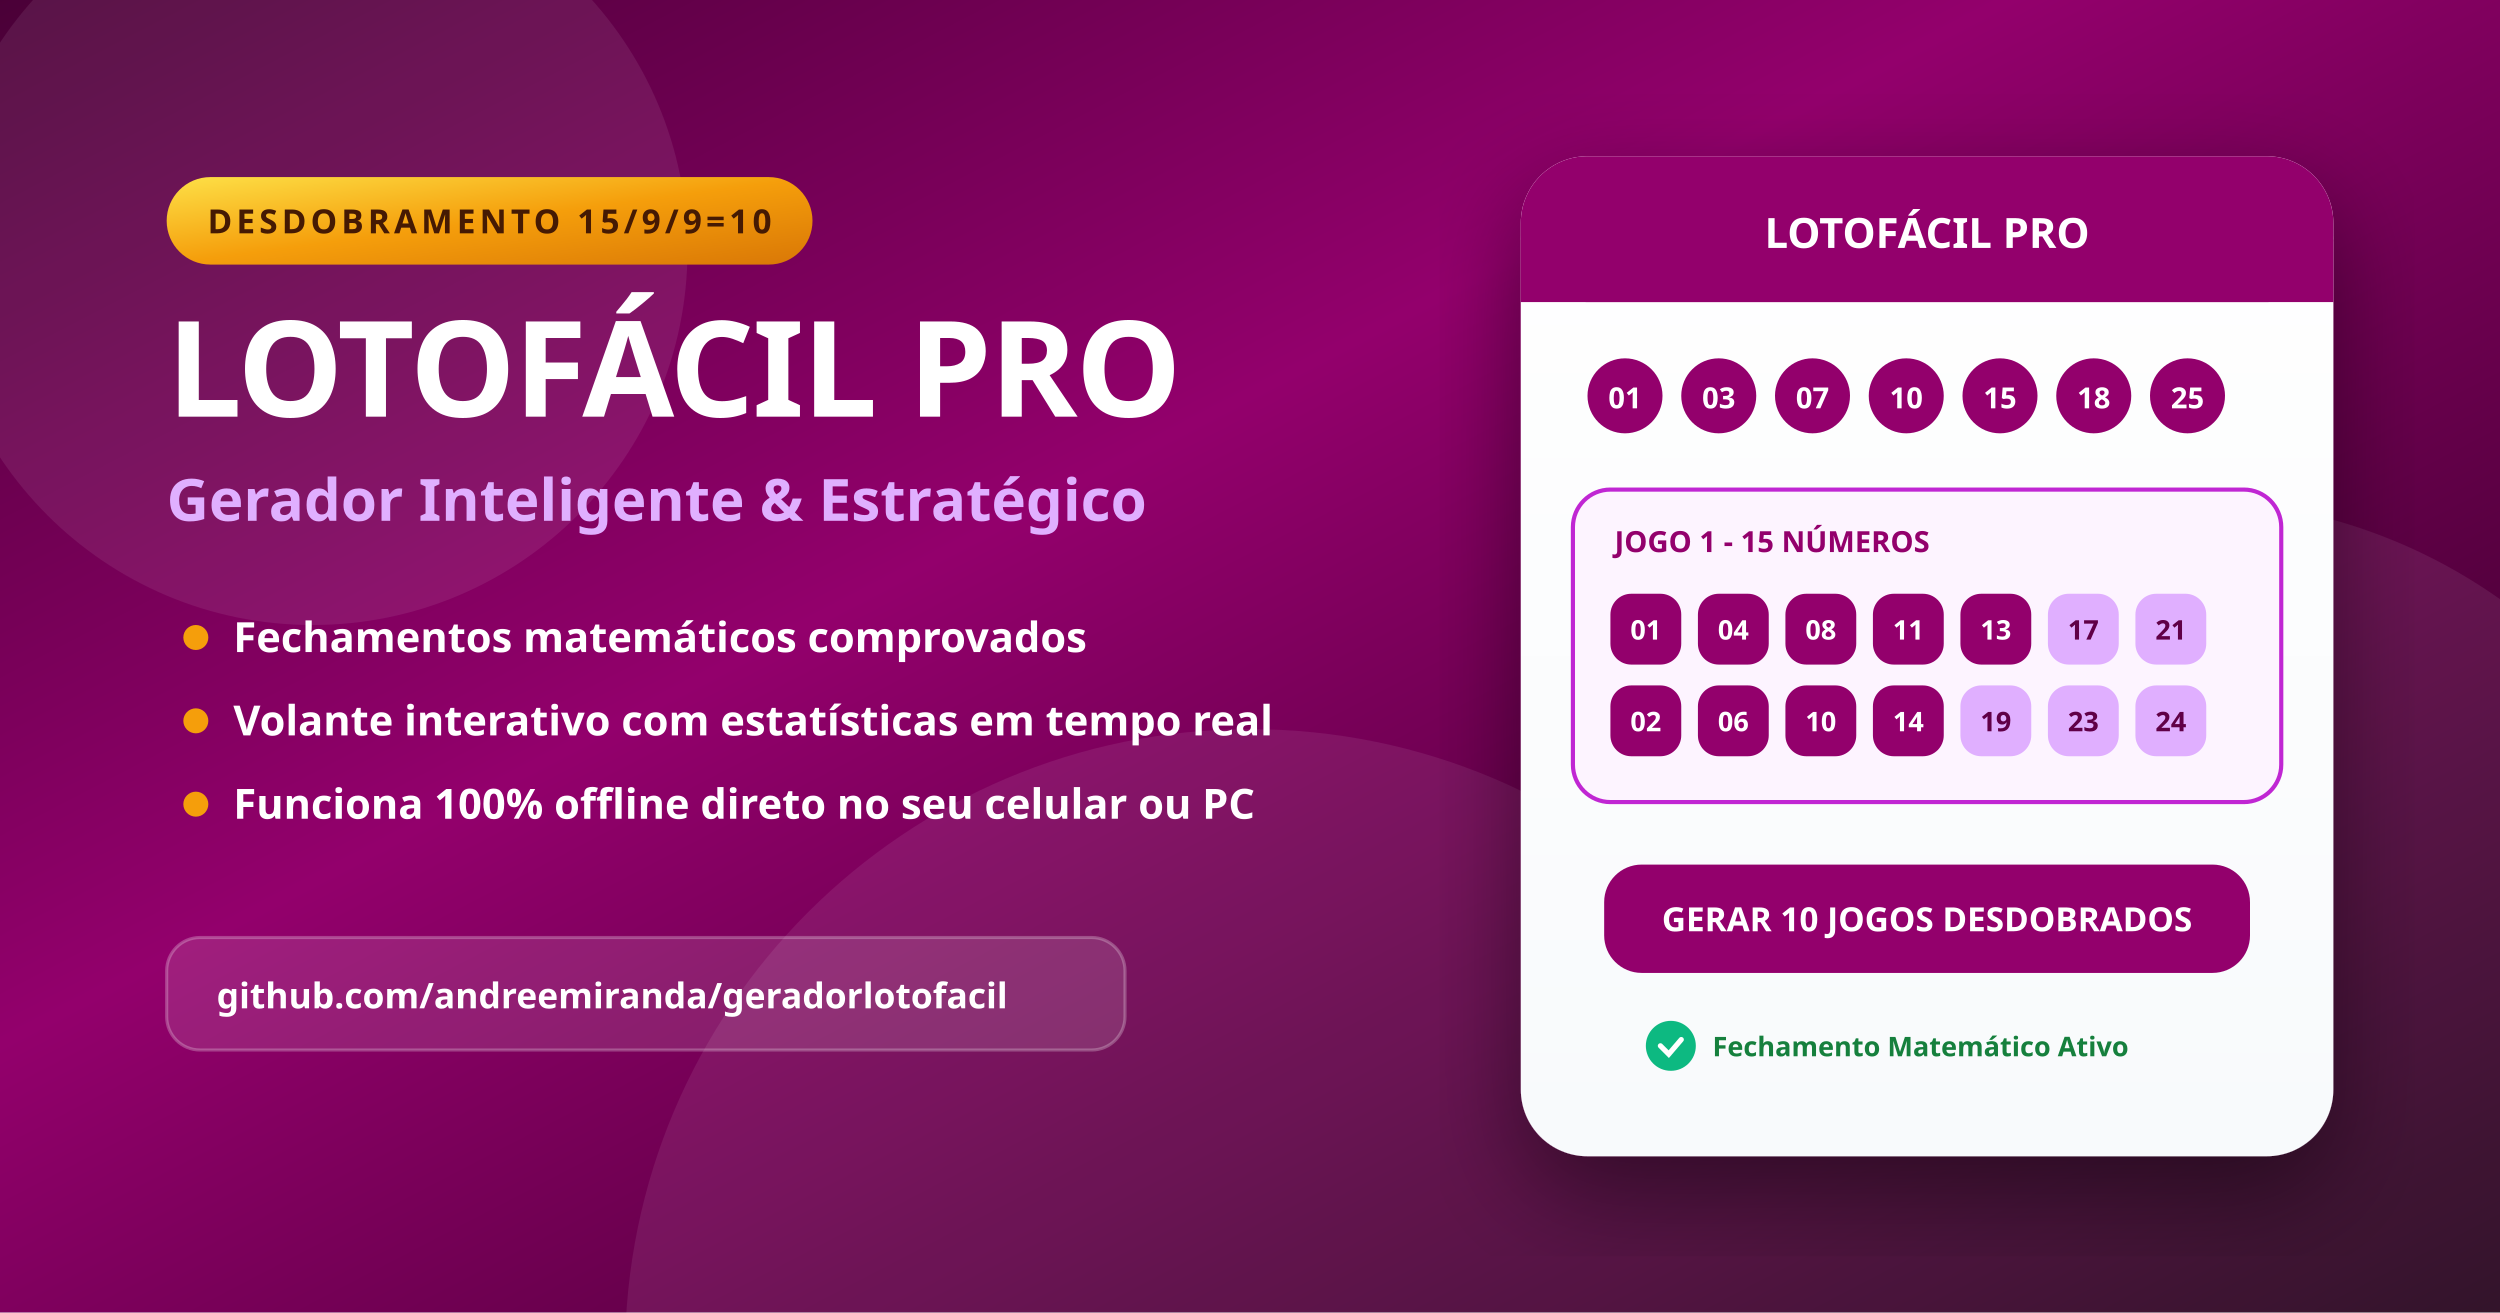
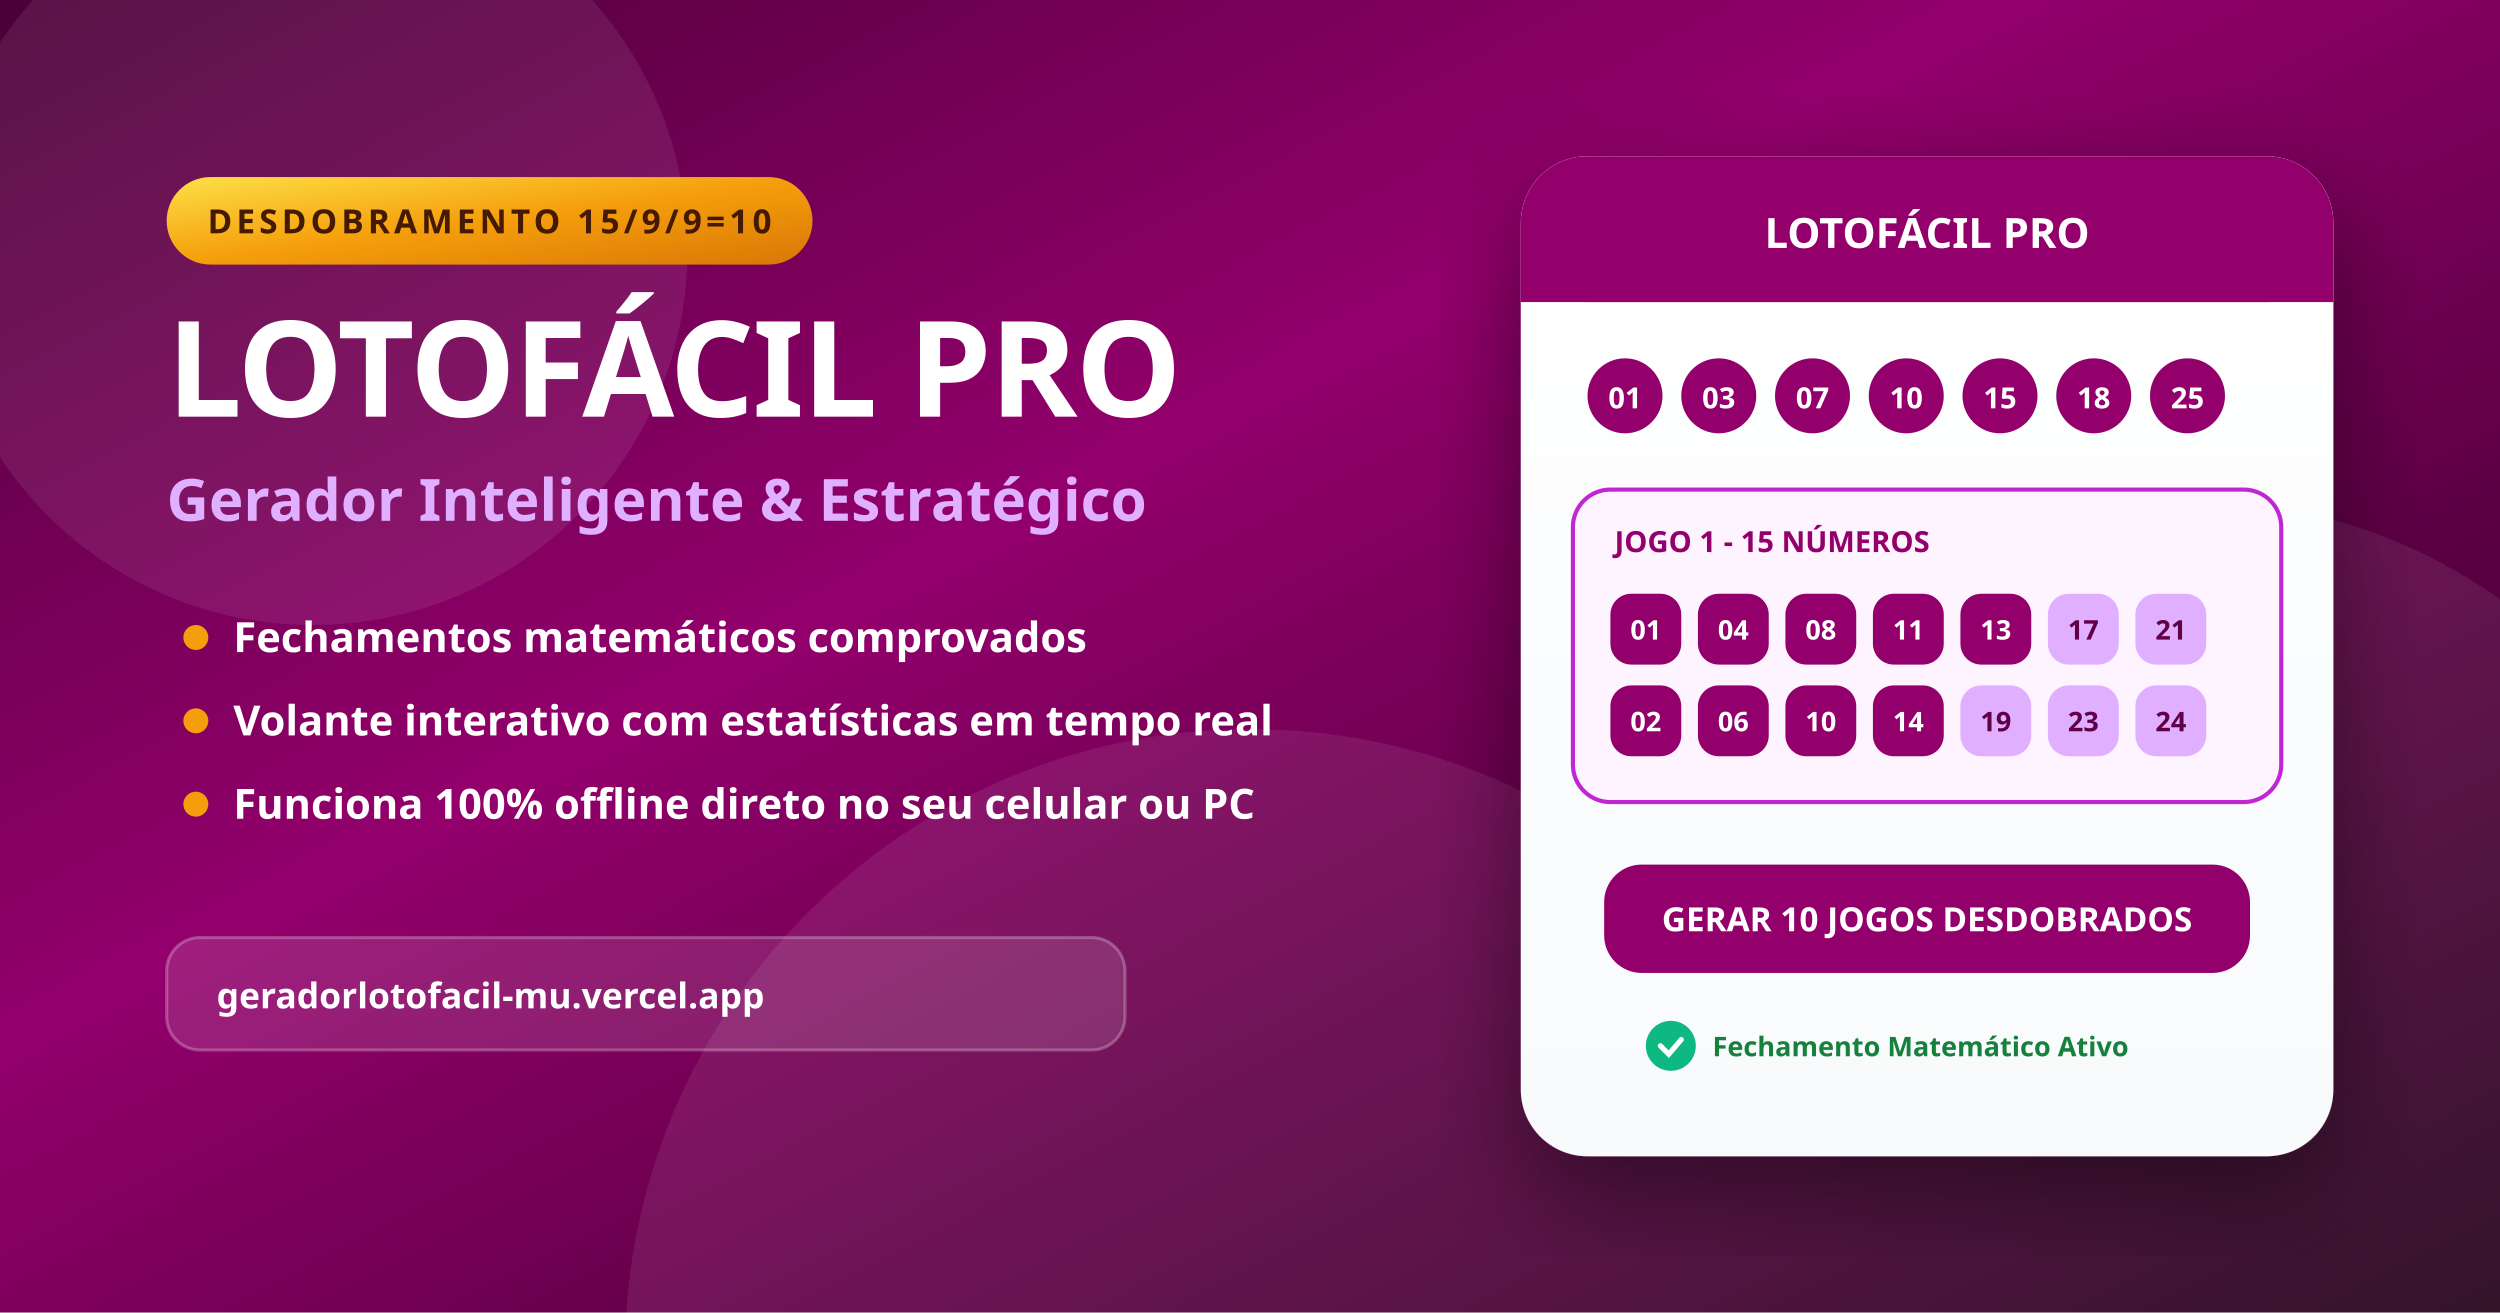
<svg xmlns="http://www.w3.org/2000/svg" viewBox="0 0 1200 630" width="1200" height="630">
  <defs>
    <linearGradient id="ogBg" x1="0%" y1="0%" x2="100%" y2="100%">
      <stop offset="0%" stop-color="#4A0037" />
      <stop offset="40%" stop-color="#93006C" />
      <stop offset="100%" stop-color="#210018" />
    </linearGradient>
    <linearGradient id="ogGold" x1="0%" y1="0%" x2="100%" y2="100%">
      <stop offset="0%" stop-color="#FDE047" />
      <stop offset="50%" stop-color="#F59E0B" />
      <stop offset="100%" stop-color="#D97706" />
    </linearGradient>
    <linearGradient id="cardGrad" x1="0%" y1="0%" x2="0%" y2="100%">
      <stop offset="0%" stop-color="#FFFFFF" />
      <stop offset="100%" stop-color="#F8FAFC" />
    </linearGradient>
    <filter id="ogShadow" x="-10%" y="-10%" width="120%" height="120%">
      <feDropShadow dx="0" dy="18" stdDeviation="24" flood-color="#000000" flood-opacity="0.45" />
    </filter>
  </defs>
  <rect width="1200" height="630" fill="url(#ogBg)" />
  <g opacity="0.08" fill="#FFFFFF">
    <circle cx="150" cy="120" r="180" />
    <circle cx="1050" cy="500" r="260" />
    <circle cx="600" cy="650" r="300" />
  </g>
  <g transform="translate(80, 85)">
    <rect x="0" y="0" width="310" height="42" rx="21" fill="url(#ogGold)" />
    <text x="155" y="27" font-family="'Montserrat', sans-serif" font-size="16" font-weight="900" fill="#451A03" text-anchor="middle" letter-spacing="2">DESDOBRAMENTO 15/9/9=10</text>
    <text x="0" y="115" font-family="'Montserrat', sans-serif" font-size="64" font-weight="900" fill="#FFFFFF" letter-spacing="-1">LOTOFÁCIL PRO</text>
    <text x="0" y="165" font-family="'Montserrat', sans-serif" font-size="28" font-weight="700" fill="#E0AFFF">Gerador Inteligente &amp; Estratégico</text>
    <g transform="translate(0, 215)" font-family="'Montserrat', sans-serif" font-size="20" font-weight="600" fill="#FFFFFF">
      <circle cx="14" cy="6" r="6" fill="#F59E0B" />
      <text x="32" y="13">Fechamentos matemáticos comprovados</text>
      <circle cx="14" cy="46" r="6" fill="#F59E0B" />
      <text x="32" y="53">Volante interativo com estatísticas em tempo real</text>
      <circle cx="14" cy="86" r="6" fill="#F59E0B" />
      <text x="32" y="93">Funciona 100% offline direto no seu celular ou PC</text>
    </g>
    <g transform="translate(0, 365)">
      <rect x="0" y="0" width="460" height="54" rx="16" fill="#FFFFFF" fill-opacity="0.12" stroke="#FFFFFF" stroke-opacity="0.25" stroke-width="1.5" />
-       <text x="24" y="34" font-family="'Montserrat', sans-serif" font-size="17" font-weight="700" fill="#FFFFFF">github.com/andreemiranda/geradorlotofacil</text>
+       <text x="24" y="34" font-family="'Montserrat', sans-serif" font-size="17" font-weight="700" fill="#FFFFFF">geradorlotofacil-mu.vercel.app</text>
    </g>
  </g>
  <g transform="translate(730, 75)" filter="url(#ogShadow)">
    <rect x="0" y="0" width="390" height="480" rx="32" fill="url(#cardGrad)" />
    <rect x="0" y="0" width="390" height="70" rx="32" fill="#93006C" />
    <rect x="0" y="40" width="390" height="30" fill="#93006C" />
    <text x="195" y="44" font-family="'Montserrat', sans-serif" font-size="20" font-weight="800" fill="#FFFFFF" text-anchor="middle">LOTOFÁCIL PRO</text>
    <g transform="translate(30, 95)">
      <circle cx="20" cy="20" r="18" fill="#93006C" />
      <text x="20" y="26" font-family="'Montserrat'" font-size="14" font-weight="800" fill="#FFF" text-anchor="middle">01</text>
      <circle cx="65" cy="20" r="18" fill="#93006C" />
      <text x="65" y="26" font-family="'Montserrat'" font-size="14" font-weight="800" fill="#FFF" text-anchor="middle">03</text>
      <circle cx="110" cy="20" r="18" fill="#93006C" />
      <text x="110" y="26" font-family="'Montserrat'" font-size="14" font-weight="800" fill="#FFF" text-anchor="middle">07</text>
      <circle cx="155" cy="20" r="18" fill="#93006C" />
      <text x="155" y="26" font-family="'Montserrat'" font-size="14" font-weight="800" fill="#FFF" text-anchor="middle">10</text>
      <circle cx="200" cy="20" r="18" fill="#93006C" />
      <text x="200" y="26" font-family="'Montserrat'" font-size="14" font-weight="800" fill="#FFF" text-anchor="middle">15</text>
      <circle cx="245" cy="20" r="18" fill="#93006C" />
      <text x="245" y="26" font-family="'Montserrat'" font-size="14" font-weight="800" fill="#FFF" text-anchor="middle">18</text>
      <circle cx="290" cy="20" r="18" fill="#93006C" />
      <text x="290" y="26" font-family="'Montserrat'" font-size="14" font-weight="800" fill="#FFF" text-anchor="middle">25</text>
    </g>
    <g transform="translate(25, 160)">
      <rect x="0" y="0" width="340" height="150" rx="18" fill="#FDF4FF" stroke="#C026D3" stroke-width="2" />
      <text x="20" y="30" font-family="'Montserrat', sans-serif" font-size="14" font-weight="800" fill="#93006C">JOGO 1 - 15 NÚMEROS</text>
      <g transform="translate(18, 50)" font-family="'Montserrat', sans-serif" font-size="13" font-weight="800">
        <rect x="0" y="0" width="34" height="34" rx="10" fill="#93006C" />
        <text x="17" y="22" fill="#FFF" text-anchor="middle">01</text>
        <rect x="42" y="0" width="34" height="34" rx="10" fill="#93006C" />
        <text x="59" y="22" fill="#FFF" text-anchor="middle">04</text>
        <rect x="84" y="0" width="34" height="34" rx="10" fill="#93006C" />
        <text x="101" y="22" fill="#FFF" text-anchor="middle">08</text>
        <rect x="126" y="0" width="34" height="34" rx="10" fill="#93006C" />
        <text x="143" y="22" fill="#FFF" text-anchor="middle">11</text>
        <rect x="168" y="0" width="34" height="34" rx="10" fill="#93006C" />
        <text x="185" y="22" fill="#FFF" text-anchor="middle">13</text>
        <rect x="210" y="0" width="34" height="34" rx="10" fill="#E0AFFF" />
        <text x="227" y="22" fill="#610047" text-anchor="middle">17</text>
        <rect x="252" y="0" width="34" height="34" rx="10" fill="#E0AFFF" />
        <text x="269" y="22" fill="#610047" text-anchor="middle">21</text>
        <rect x="0" y="44" width="34" height="34" rx="10" fill="#93006C" />
        <text x="17" y="66" fill="#FFF" text-anchor="middle">02</text>
        <rect x="42" y="44" width="34" height="34" rx="10" fill="#93006C" />
        <text x="59" y="66" fill="#FFF" text-anchor="middle">06</text>
        <rect x="84" y="44" width="34" height="34" rx="10" fill="#93006C" />
        <text x="101" y="66" fill="#FFF" text-anchor="middle">10</text>
        <rect x="126" y="44" width="34" height="34" rx="10" fill="#93006C" />
        <text x="143" y="66" fill="#FFF" text-anchor="middle">14</text>
        <rect x="168" y="44" width="34" height="34" rx="10" fill="#E0AFFF" />
        <text x="185" y="66" fill="#610047" text-anchor="middle">19</text>
        <rect x="210" y="44" width="34" height="34" rx="10" fill="#E0AFFF" />
        <text x="227" y="66" fill="#610047" text-anchor="middle">23</text>
        <rect x="252" y="44" width="34" height="34" rx="10" fill="#E0AFFF" />
        <text x="269" y="66" fill="#610047" text-anchor="middle">24</text>
      </g>
    </g>
    <rect x="40" y="340" width="310" height="52" rx="18" fill="#93006C" />
    <text x="195" y="372" font-family="'Montserrat', sans-serif" font-size="16" font-weight="800" fill="#FFFFFF" text-anchor="middle">GERAR 10 JOGOS DESDOBRADOS</text>
    <g transform="translate(60, 415)">
      <circle cx="12" cy="12" r="12" fill="#10B981" />
      <path d="M7 12 L11 16 L17 9" stroke="#FFF" stroke-width="2.5" fill="none" stroke-linecap="round" />
      <text x="32" y="17" font-family="'Montserrat', sans-serif" font-size="13" font-weight="700" fill="#15803D">Fechamento Matemático Ativo</text>
    </g>
  </g>
</svg>
